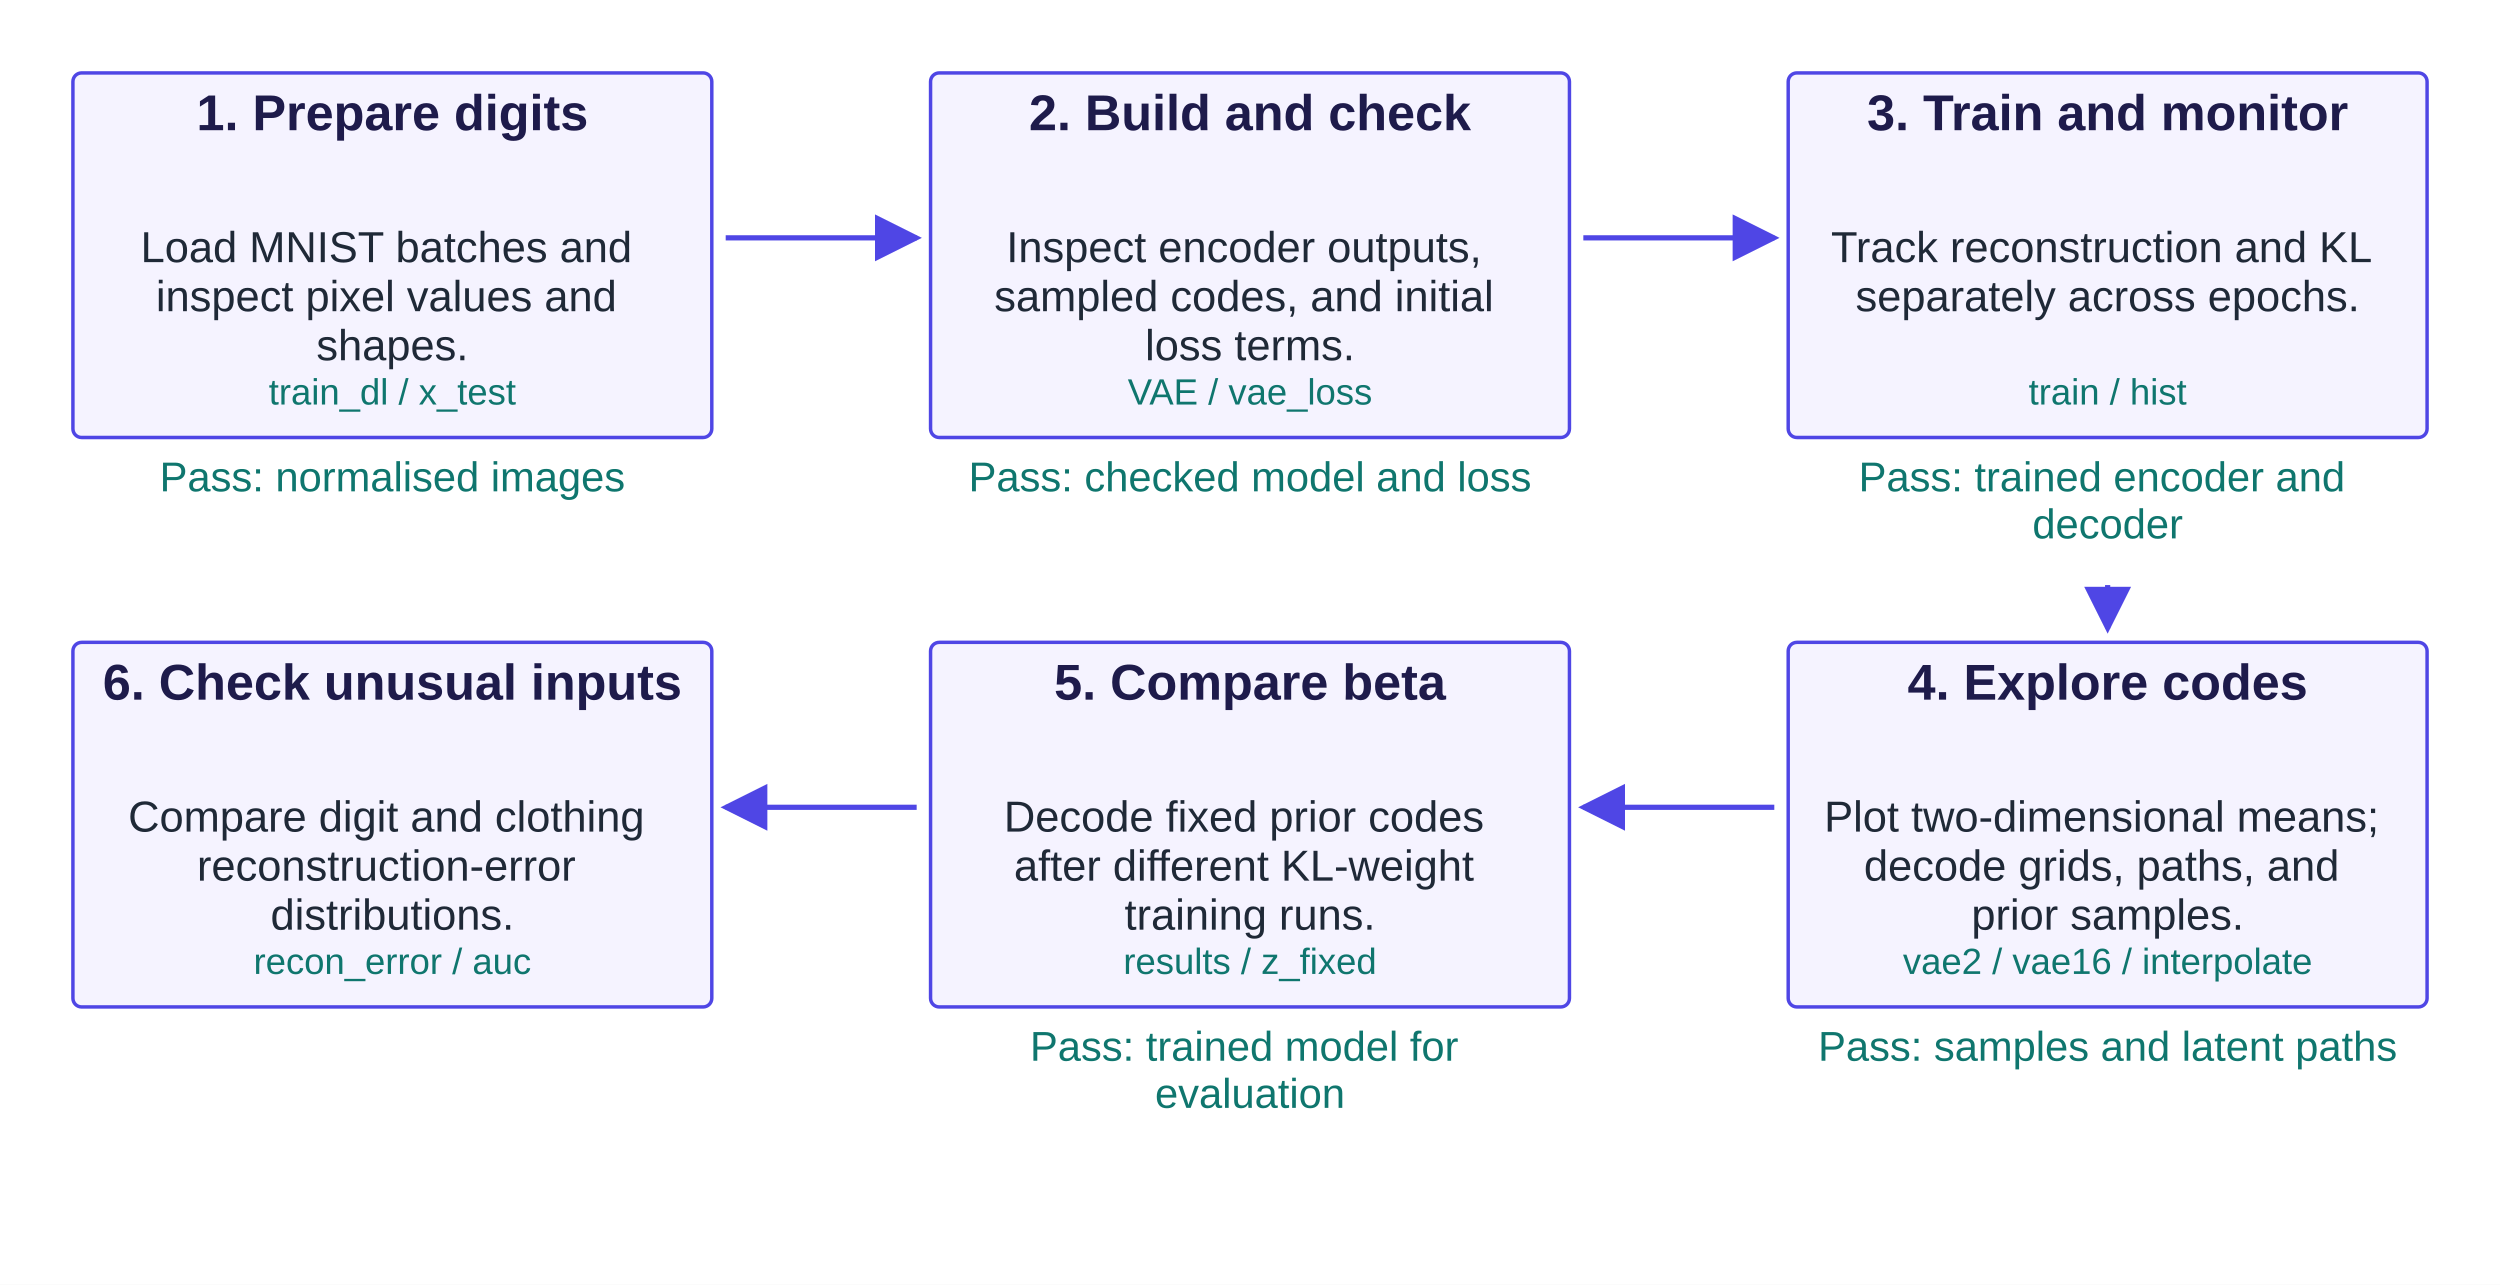
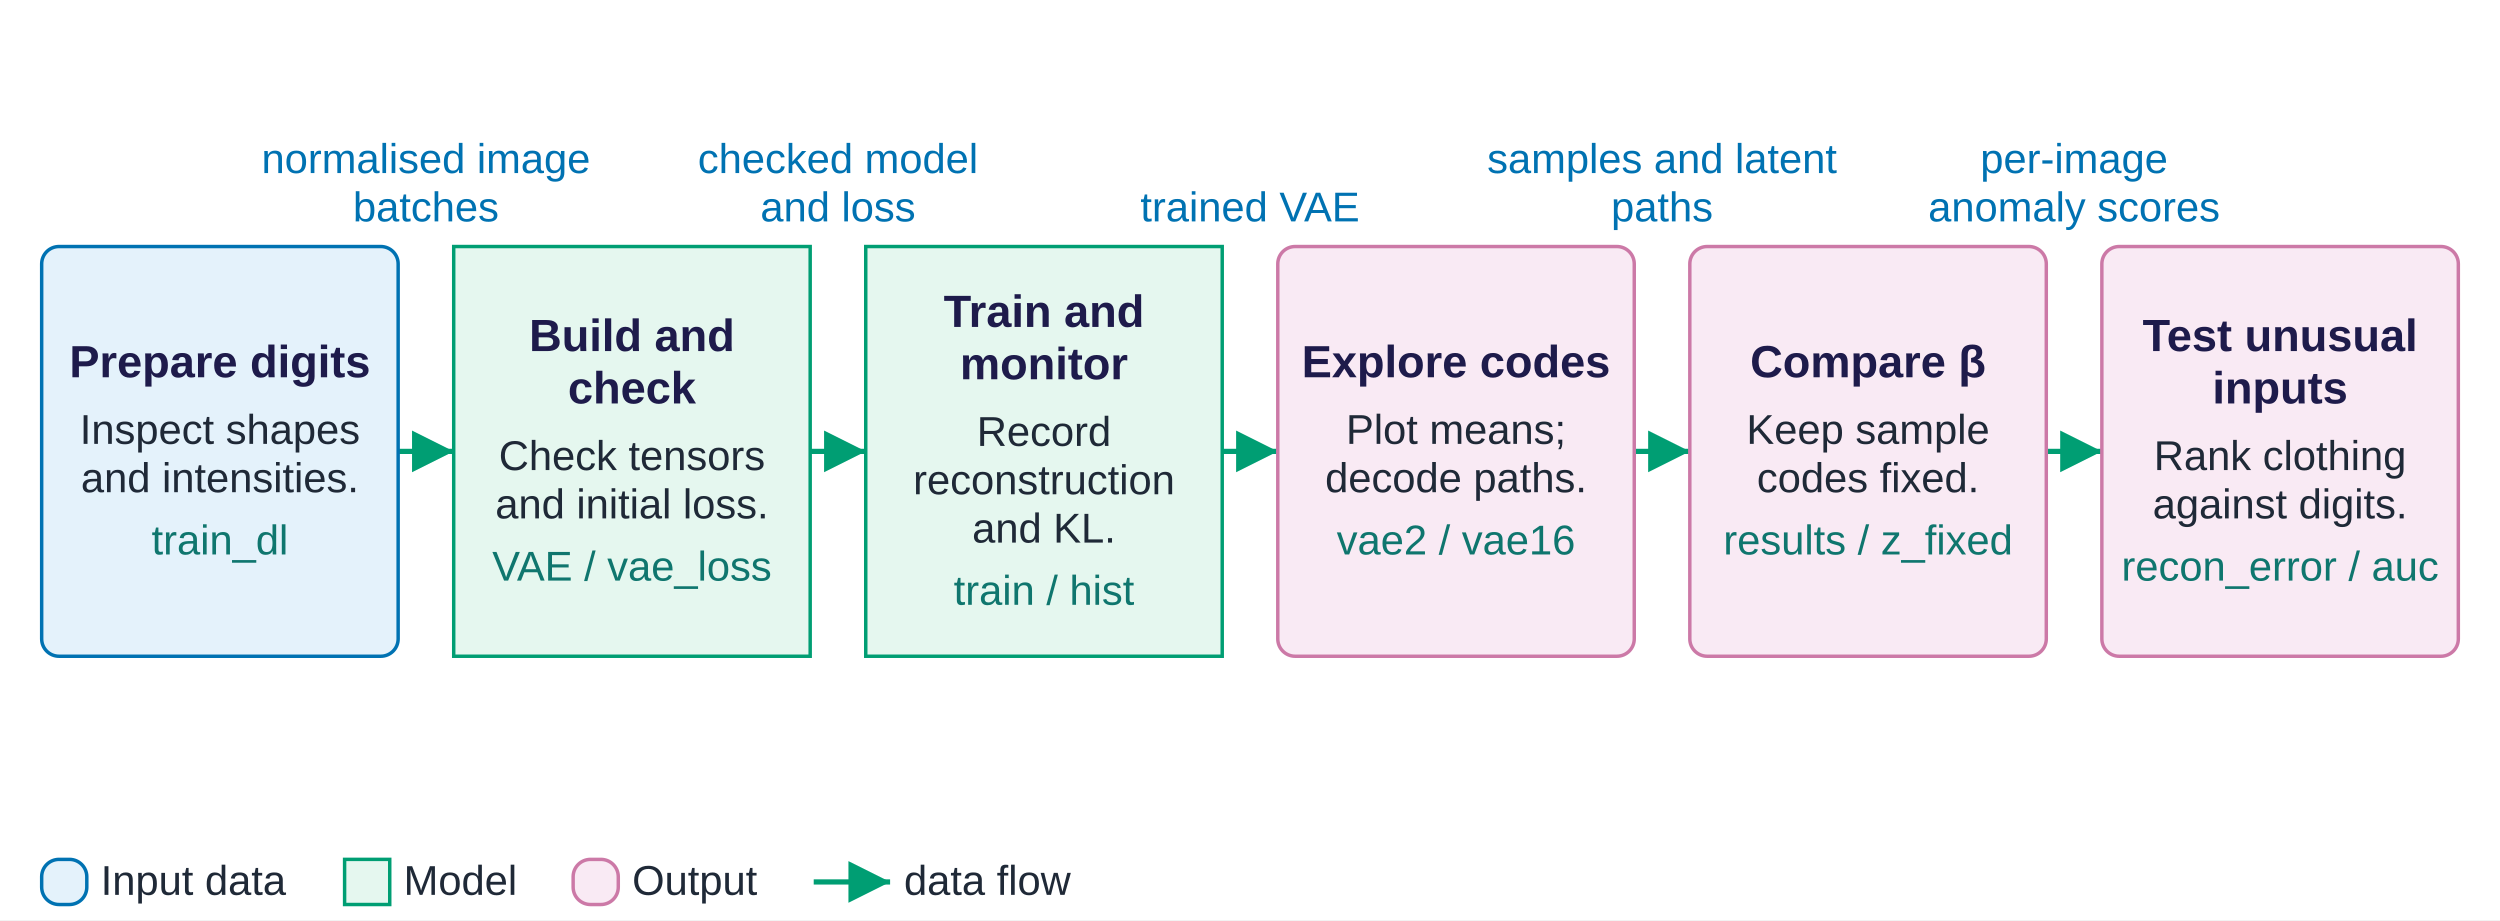
- <svg xmlns="http://www.w3.org/2000/svg" width="1440" height="740">
+ <svg xmlns="http://www.w3.org/2000/svg" width="1440" height="530" role="img">
  <rect width="100%" height="100%" fill="white" />
  <defs>
-     <marker id="arrow" markerWidth="9" markerHeight="9" refX="8" refY="4.5" orient="auto">
-       <path d="M0,0 L9,4.5 L0,9" fill="#4F46E5" />
+     <marker id="arrow009E73" markerWidth="8" markerHeight="8" refX="8" refY="4" orient="auto">
+       <path d="M0,0 L8,4 L0,8" fill="#009E73" />
    </marker>
  </defs>
-   <line x1="418" y1="137" x2="528" y2="137" stroke="#4F46E5" stroke-width="3" marker-end="url(#arrow)" />
-   <line x1="912" y1="137" x2="1022" y2="137" stroke="#4F46E5" stroke-width="3" marker-end="url(#arrow)" />
-   <line x1="1214" y1="337" x2="1214" y2="362" stroke="#4F46E5" stroke-width="3" marker-end="url(#arrow)" />
-   <line x1="1022" y1="465" x2="912" y2="465" stroke="#4F46E5" stroke-width="3" marker-end="url(#arrow)" />
-   <line x1="528" y1="465" x2="418" y2="465" stroke="#4F46E5" stroke-width="3" marker-end="url(#arrow)" />
-   <rect x="42" y="42" width="368" height="210" rx="5" fill="#F5F3FF" stroke="#4F46E5" stroke-width="2" />
-   <text font-family="Calibri,Arial,sans-serif" font-size="29" fill="#1E1B4B" font-weight="700" text-anchor="middle">
-     <tspan x="226" y="75">1. Prepare digits</tspan>
+   <polyline points="229.333,260 261.333,260" fill="none" stroke="#009E73" stroke-width="3" marker-end="url(#arrow009E73)" />
+   <text font-family="Arial,sans-serif" font-size="24" fill="#0072B2" font-weight="400" text-anchor="middle">
+     <tspan x="245.333" y="99.68">normalised image</tspan>
  </text>
-   <text font-family="Calibri,Arial,sans-serif" font-size="25" fill="#1F2937" font-weight="400" text-anchor="middle">
-     <tspan x="226" y="151">Load MNIST batches and</tspan>
-     <tspan x="226" y="179.25">inspect pixel values and</tspan>
-     <tspan x="226" y="207.5">shapes.</tspan>
+   <text font-family="Arial,sans-serif" font-size="24" fill="#0072B2" font-weight="400" text-anchor="middle">
+     <tspan x="245.333" y="127.52">batches</tspan>
  </text>
-   <text font-family="Calibri,Arial,sans-serif" font-size="21" fill="#0F766E" font-weight="400" text-anchor="middle">
-     <tspan x="226" y="233">train_dl / x_test</tspan>
+   <polyline points="466.667,260 498.667,260" fill="none" stroke="#009E73" stroke-width="3" marker-end="url(#arrow009E73)" />
+   <text font-family="Arial,sans-serif" font-size="24" fill="#0072B2" font-weight="400" text-anchor="middle">
+     <tspan x="482.667" y="99.68">checked model</tspan>
  </text>
-   <text font-family="Calibri,Arial,sans-serif" font-size="24" fill="#0F766E" font-weight="400" text-anchor="middle">
-     <tspan x="226" y="283">Pass: normalised images</tspan>
+   <text font-family="Arial,sans-serif" font-size="24" fill="#0072B2" font-weight="400" text-anchor="middle">
+     <tspan x="482.667" y="127.52">and loss</tspan>
  </text>
-   <rect x="536" y="42" width="368" height="210" rx="5" fill="#F5F3FF" stroke="#4F46E5" stroke-width="2" />
-   <text font-family="Calibri,Arial,sans-serif" font-size="29" fill="#1E1B4B" font-weight="700" text-anchor="middle">
-     <tspan x="720" y="75">2. Build and check</tspan>
+   <polyline points="704,260 736,260" fill="none" stroke="#009E73" stroke-width="3" marker-end="url(#arrow009E73)" />
+   <text font-family="Arial,sans-serif" font-size="24" fill="#0072B2" font-weight="400" text-anchor="middle">
+     <tspan x="720" y="127.52">trained VAE</tspan>
  </text>
-   <text font-family="Calibri,Arial,sans-serif" font-size="25" fill="#1F2937" font-weight="400" text-anchor="middle">
-     <tspan x="720" y="151">Inspect encoder outputs,</tspan>
-     <tspan x="720" y="179.25">sampled codes, and initial</tspan>
-     <tspan x="720" y="207.5">loss terms.</tspan>
+   <polyline points="941.333,260 973.333,260" fill="none" stroke="#009E73" stroke-width="3" marker-end="url(#arrow009E73)" />
+   <text font-family="Arial,sans-serif" font-size="24" fill="#0072B2" font-weight="400" text-anchor="middle">
+     <tspan x="957.333" y="99.68">samples and latent</tspan>
  </text>
-   <text font-family="Calibri,Arial,sans-serif" font-size="21" fill="#0F766E" font-weight="400" text-anchor="middle">
-     <tspan x="720" y="233">VAE / vae_loss</tspan>
+   <text font-family="Arial,sans-serif" font-size="24" fill="#0072B2" font-weight="400" text-anchor="middle">
+     <tspan x="957.333" y="127.52">paths</tspan>
  </text>
-   <text font-family="Calibri,Arial,sans-serif" font-size="24" fill="#0F766E" font-weight="400" text-anchor="middle">
-     <tspan x="720" y="283">Pass: checked model and loss</tspan>
+   <polyline points="1178.667,260 1210.667,260" fill="none" stroke="#009E73" stroke-width="3" marker-end="url(#arrow009E73)" />
+   <text font-family="Arial,sans-serif" font-size="24" fill="#0072B2" font-weight="400" text-anchor="middle">
+     <tspan x="1194.667" y="99.68">per-image</tspan>
  </text>
-   <rect x="1030" y="42" width="368" height="210" rx="5" fill="#F5F3FF" stroke="#4F46E5" stroke-width="2" />
-   <text font-family="Calibri,Arial,sans-serif" font-size="29" fill="#1E1B4B" font-weight="700" text-anchor="middle">
-     <tspan x="1214" y="75">3. Train and monitor</tspan>
+   <text font-family="Arial,sans-serif" font-size="24" fill="#0072B2" font-weight="400" text-anchor="middle">
+     <tspan x="1194.667" y="127.52">anomaly scores</tspan>
  </text>
-   <text font-family="Calibri,Arial,sans-serif" font-size="25" fill="#1F2937" font-weight="400" text-anchor="middle">
-     <tspan x="1214" y="151">Track reconstruction and KL</tspan>
-     <tspan x="1214" y="179.25">separately across epochs.</tspan>
+   <rect x="24" y="142" width="205.333" height="236" rx="10" fill="#E4F2FB" stroke="#0072B2" stroke-width="2" />
+   <text font-family="Arial,sans-serif" font-size="26" fill="#1E1B4B" font-weight="700" text-anchor="middle">
+     <tspan x="126.667" y="217.3">Prepare digits</tspan>
  </text>
-   <text font-family="Calibri,Arial,sans-serif" font-size="21" fill="#0F766E" font-weight="400" text-anchor="middle">
-     <tspan x="1214" y="233">train / hist</tspan>
+   <text font-family="Arial,sans-serif" font-size="24" fill="#1F2937" font-weight="400" text-anchor="middle">
+     <tspan x="126.667" y="255.68">Inspect shapes</tspan>
  </text>
-   <text font-family="Calibri,Arial,sans-serif" font-size="24" fill="#0F766E" font-weight="400" text-anchor="middle">
-     <tspan x="1214" y="283">Pass: trained encoder and</tspan>
-     <tspan x="1214" y="310.12">decoder</tspan>
+   <text font-family="Arial,sans-serif" font-size="24" fill="#1F2937" font-weight="400" text-anchor="middle">
+     <tspan x="126.667" y="283.52">and intensities.</tspan>
  </text>
-   <rect x="1030" y="370" width="368" height="210" rx="5" fill="#F5F3FF" stroke="#4F46E5" stroke-width="2" />
-   <text font-family="Calibri,Arial,sans-serif" font-size="29" fill="#1E1B4B" font-weight="700" text-anchor="middle">
-     <tspan x="1214" y="403">4. Explore codes</tspan>
+   <text font-family="Arial,sans-serif" font-size="24" fill="#0F766E" font-weight="400" text-anchor="middle">
+     <tspan x="126.667" y="319.36">train_dl</tspan>
  </text>
-   <text font-family="Calibri,Arial,sans-serif" font-size="25" fill="#1F2937" font-weight="400" text-anchor="middle">
-     <tspan x="1214" y="479">Plot two-dimensional means;</tspan>
-     <tspan x="1214" y="507.25">decode grids, paths, and</tspan>
-     <tspan x="1214" y="535.5">prior samples.</tspan>
+   <rect x="261.333" y="142" width="205.333" height="236" rx="0" fill="#E5F7EF" stroke="#009E73" stroke-width="2" />
+   <text font-family="Arial,sans-serif" font-size="26" fill="#1E1B4B" font-weight="700" text-anchor="middle">
+     <tspan x="364" y="202.22">Build and</tspan>
  </text>
-   <text font-family="Calibri,Arial,sans-serif" font-size="21" fill="#0F766E" font-weight="400" text-anchor="middle">
-     <tspan x="1214" y="561">vae2 / vae16 / interpolate</tspan>
+   <text font-family="Arial,sans-serif" font-size="26" fill="#1E1B4B" font-weight="700" text-anchor="middle">
+     <tspan x="364" y="232.38">check</tspan>
  </text>
-   <text font-family="Calibri,Arial,sans-serif" font-size="24" fill="#0F766E" font-weight="400" text-anchor="middle">
-     <tspan x="1214" y="611">Pass: samples and latent paths</tspan>
+   <text font-family="Arial,sans-serif" font-size="24" fill="#1F2937" font-weight="400" text-anchor="middle">
+     <tspan x="364" y="270.76">Check tensors</tspan>
  </text>
-   <rect x="536" y="370" width="368" height="210" rx="5" fill="#F5F3FF" stroke="#4F46E5" stroke-width="2" />
-   <text font-family="Calibri,Arial,sans-serif" font-size="29" fill="#1E1B4B" font-weight="700" text-anchor="middle">
-     <tspan x="720" y="403">5. Compare beta</tspan>
+   <text font-family="Arial,sans-serif" font-size="24" fill="#1F2937" font-weight="400" text-anchor="middle">
+     <tspan x="364" y="298.6">and initial loss.</tspan>
  </text>
-   <text font-family="Calibri,Arial,sans-serif" font-size="25" fill="#1F2937" font-weight="400" text-anchor="middle">
-     <tspan x="720" y="479">Decode fixed prior codes</tspan>
-     <tspan x="720" y="507.25">after different KL-weight</tspan>
-     <tspan x="720" y="535.5">training runs.</tspan>
+   <text font-family="Arial,sans-serif" font-size="24" fill="#0F766E" font-weight="400" text-anchor="middle">
+     <tspan x="364" y="334.44">VAE / vae_loss</tspan>
  </text>
-   <text font-family="Calibri,Arial,sans-serif" font-size="21" fill="#0F766E" font-weight="400" text-anchor="middle">
-     <tspan x="720" y="561">results / z_fixed</tspan>
+   <rect x="498.667" y="142" width="205.333" height="236" rx="0" fill="#E5F7EF" stroke="#009E73" stroke-width="2" />
+   <text font-family="Arial,sans-serif" font-size="26" fill="#1E1B4B" font-weight="700" text-anchor="middle">
+     <tspan x="601.333" y="188.3">Train and</tspan>
  </text>
-   <text font-family="Calibri,Arial,sans-serif" font-size="24" fill="#0F766E" font-weight="400" text-anchor="middle">
-     <tspan x="720" y="611">Pass: trained model for</tspan>
-     <tspan x="720" y="638.12">evaluation</tspan>
+   <text font-family="Arial,sans-serif" font-size="26" fill="#1E1B4B" font-weight="700" text-anchor="middle">
+     <tspan x="601.333" y="218.46">monitor</tspan>
  </text>
-   <rect x="42" y="370" width="368" height="210" rx="5" fill="#F5F3FF" stroke="#4F46E5" stroke-width="2" />
-   <text font-family="Calibri,Arial,sans-serif" font-size="29" fill="#1E1B4B" font-weight="700" text-anchor="middle">
-     <tspan x="226" y="403">6. Check unusual inputs</tspan>
+   <text font-family="Arial,sans-serif" font-size="24" fill="#1F2937" font-weight="400" text-anchor="middle">
+     <tspan x="601.333" y="256.84">Record</tspan>
  </text>
-   <text font-family="Calibri,Arial,sans-serif" font-size="25" fill="#1F2937" font-weight="400" text-anchor="middle">
-     <tspan x="226" y="479">Compare digit and clothing</tspan>
-     <tspan x="226" y="507.25">reconstruction-error</tspan>
-     <tspan x="226" y="535.5">distributions.</tspan>
+   <text font-family="Arial,sans-serif" font-size="24" fill="#1F2937" font-weight="400" text-anchor="middle">
+     <tspan x="601.333" y="284.68">reconstruction</tspan>
  </text>
-   <text font-family="Calibri,Arial,sans-serif" font-size="21" fill="#0F766E" font-weight="400" text-anchor="middle">
-     <tspan x="226" y="561">recon_error / auc</tspan>
+   <text font-family="Arial,sans-serif" font-size="24" fill="#1F2937" font-weight="400" text-anchor="middle">
+     <tspan x="601.333" y="312.52">and KL.</tspan>
+   </text>
+   <text font-family="Arial,sans-serif" font-size="24" fill="#0F766E" font-weight="400" text-anchor="middle">
+     <tspan x="601.333" y="348.36">train / hist</tspan>
+   </text>
+   <rect x="736" y="142" width="205.333" height="236" rx="10" fill="#F9EAF4" stroke="#CC79A7" stroke-width="2" />
+   <text font-family="Arial,sans-serif" font-size="26" fill="#1E1B4B" font-weight="700" text-anchor="middle">
+     <tspan x="838.667" y="217.3">Explore codes</tspan>
+   </text>
+   <text font-family="Arial,sans-serif" font-size="24" fill="#1F2937" font-weight="400" text-anchor="middle">
+     <tspan x="838.667" y="255.68">Plot means;</tspan>
+   </text>
+   <text font-family="Arial,sans-serif" font-size="24" fill="#1F2937" font-weight="400" text-anchor="middle">
+     <tspan x="838.667" y="283.52">decode paths.</tspan>
+   </text>
+   <text font-family="Arial,sans-serif" font-size="24" fill="#0F766E" font-weight="400" text-anchor="middle">
+     <tspan x="838.667" y="319.36">vae2 / vae16</tspan>
+   </text>
+   <rect x="973.333" y="142" width="205.333" height="236" rx="10" fill="#F9EAF4" stroke="#CC79A7" stroke-width="2" />
+   <text font-family="Arial,sans-serif" font-size="26" fill="#1E1B4B" font-weight="700" text-anchor="middle">
+     <tspan x="1076" y="217.3">Compare β</tspan>
+   </text>
+   <text font-family="Arial,sans-serif" font-size="24" fill="#1F2937" font-weight="400" text-anchor="middle">
+     <tspan x="1076" y="255.68">Keep sample</tspan>
+   </text>
+   <text font-family="Arial,sans-serif" font-size="24" fill="#1F2937" font-weight="400" text-anchor="middle">
+     <tspan x="1076" y="283.52">codes fixed.</tspan>
+   </text>
+   <text font-family="Arial,sans-serif" font-size="24" fill="#0F766E" font-weight="400" text-anchor="middle">
+     <tspan x="1076" y="319.36">results / z_fixed</tspan>
+   </text>
+   <rect x="1210.667" y="142" width="205.333" height="236" rx="10" fill="#F9EAF4" stroke="#CC79A7" stroke-width="2" />
+   <text font-family="Arial,sans-serif" font-size="26" fill="#1E1B4B" font-weight="700" text-anchor="middle">
+     <tspan x="1313.333" y="202.22">Test unusual</tspan>
+   </text>
+   <text font-family="Arial,sans-serif" font-size="26" fill="#1E1B4B" font-weight="700" text-anchor="middle">
+     <tspan x="1313.333" y="232.38">inputs</tspan>
+   </text>
+   <text font-family="Arial,sans-serif" font-size="24" fill="#1F2937" font-weight="400" text-anchor="middle">
+     <tspan x="1313.333" y="270.76">Rank clothing</tspan>
+   </text>
+   <text font-family="Arial,sans-serif" font-size="24" fill="#1F2937" font-weight="400" text-anchor="middle">
+     <tspan x="1313.333" y="298.6">against digits.</tspan>
+   </text>
+   <text font-family="Arial,sans-serif" font-size="24" fill="#0F766E" font-weight="400" text-anchor="middle">
+     <tspan x="1313.333" y="334.44">recon_error / auc</tspan>
+   </text>
+   <rect x="24" y="495" width="26" height="26" rx="10" fill="#E4F2FB" stroke="#0072B2" stroke-width="2" />
+   <text font-family="Arial,sans-serif" font-size="24" fill="#1F2937" font-weight="400" text-anchor="start">
+     <tspan x="58" y="515.44">Input data</tspan>
+   </text>
+   <rect x="198.488" y="495" width="26" height="26" rx="0" fill="#E5F7EF" stroke="#009E73" stroke-width="2" />
+   <text font-family="Arial,sans-serif" font-size="24" fill="#1F2937" font-weight="400" text-anchor="start">
+     <tspan x="232.488" y="515.44">Model</tspan>
+   </text>
+   <rect x="330.128" y="495" width="26" height="26" rx="10" fill="#F9EAF4" stroke="#CC79A7" stroke-width="2" />
+   <text font-family="Arial,sans-serif" font-size="24" fill="#1F2937" font-weight="400" text-anchor="start">
+     <tspan x="364.128" y="515.44">Output</tspan>
+   </text>
+   <polyline points="468.697,508 512.697,508" fill="none" stroke="#009E73" stroke-width="3" marker-end="url(#arrow009E73)" />
+   <text font-family="Arial,sans-serif" font-size="24" fill="#1F2937" font-weight="400" text-anchor="start">
+     <tspan x="520.697" y="515.44">data flow</tspan>
  </text>
</svg>
